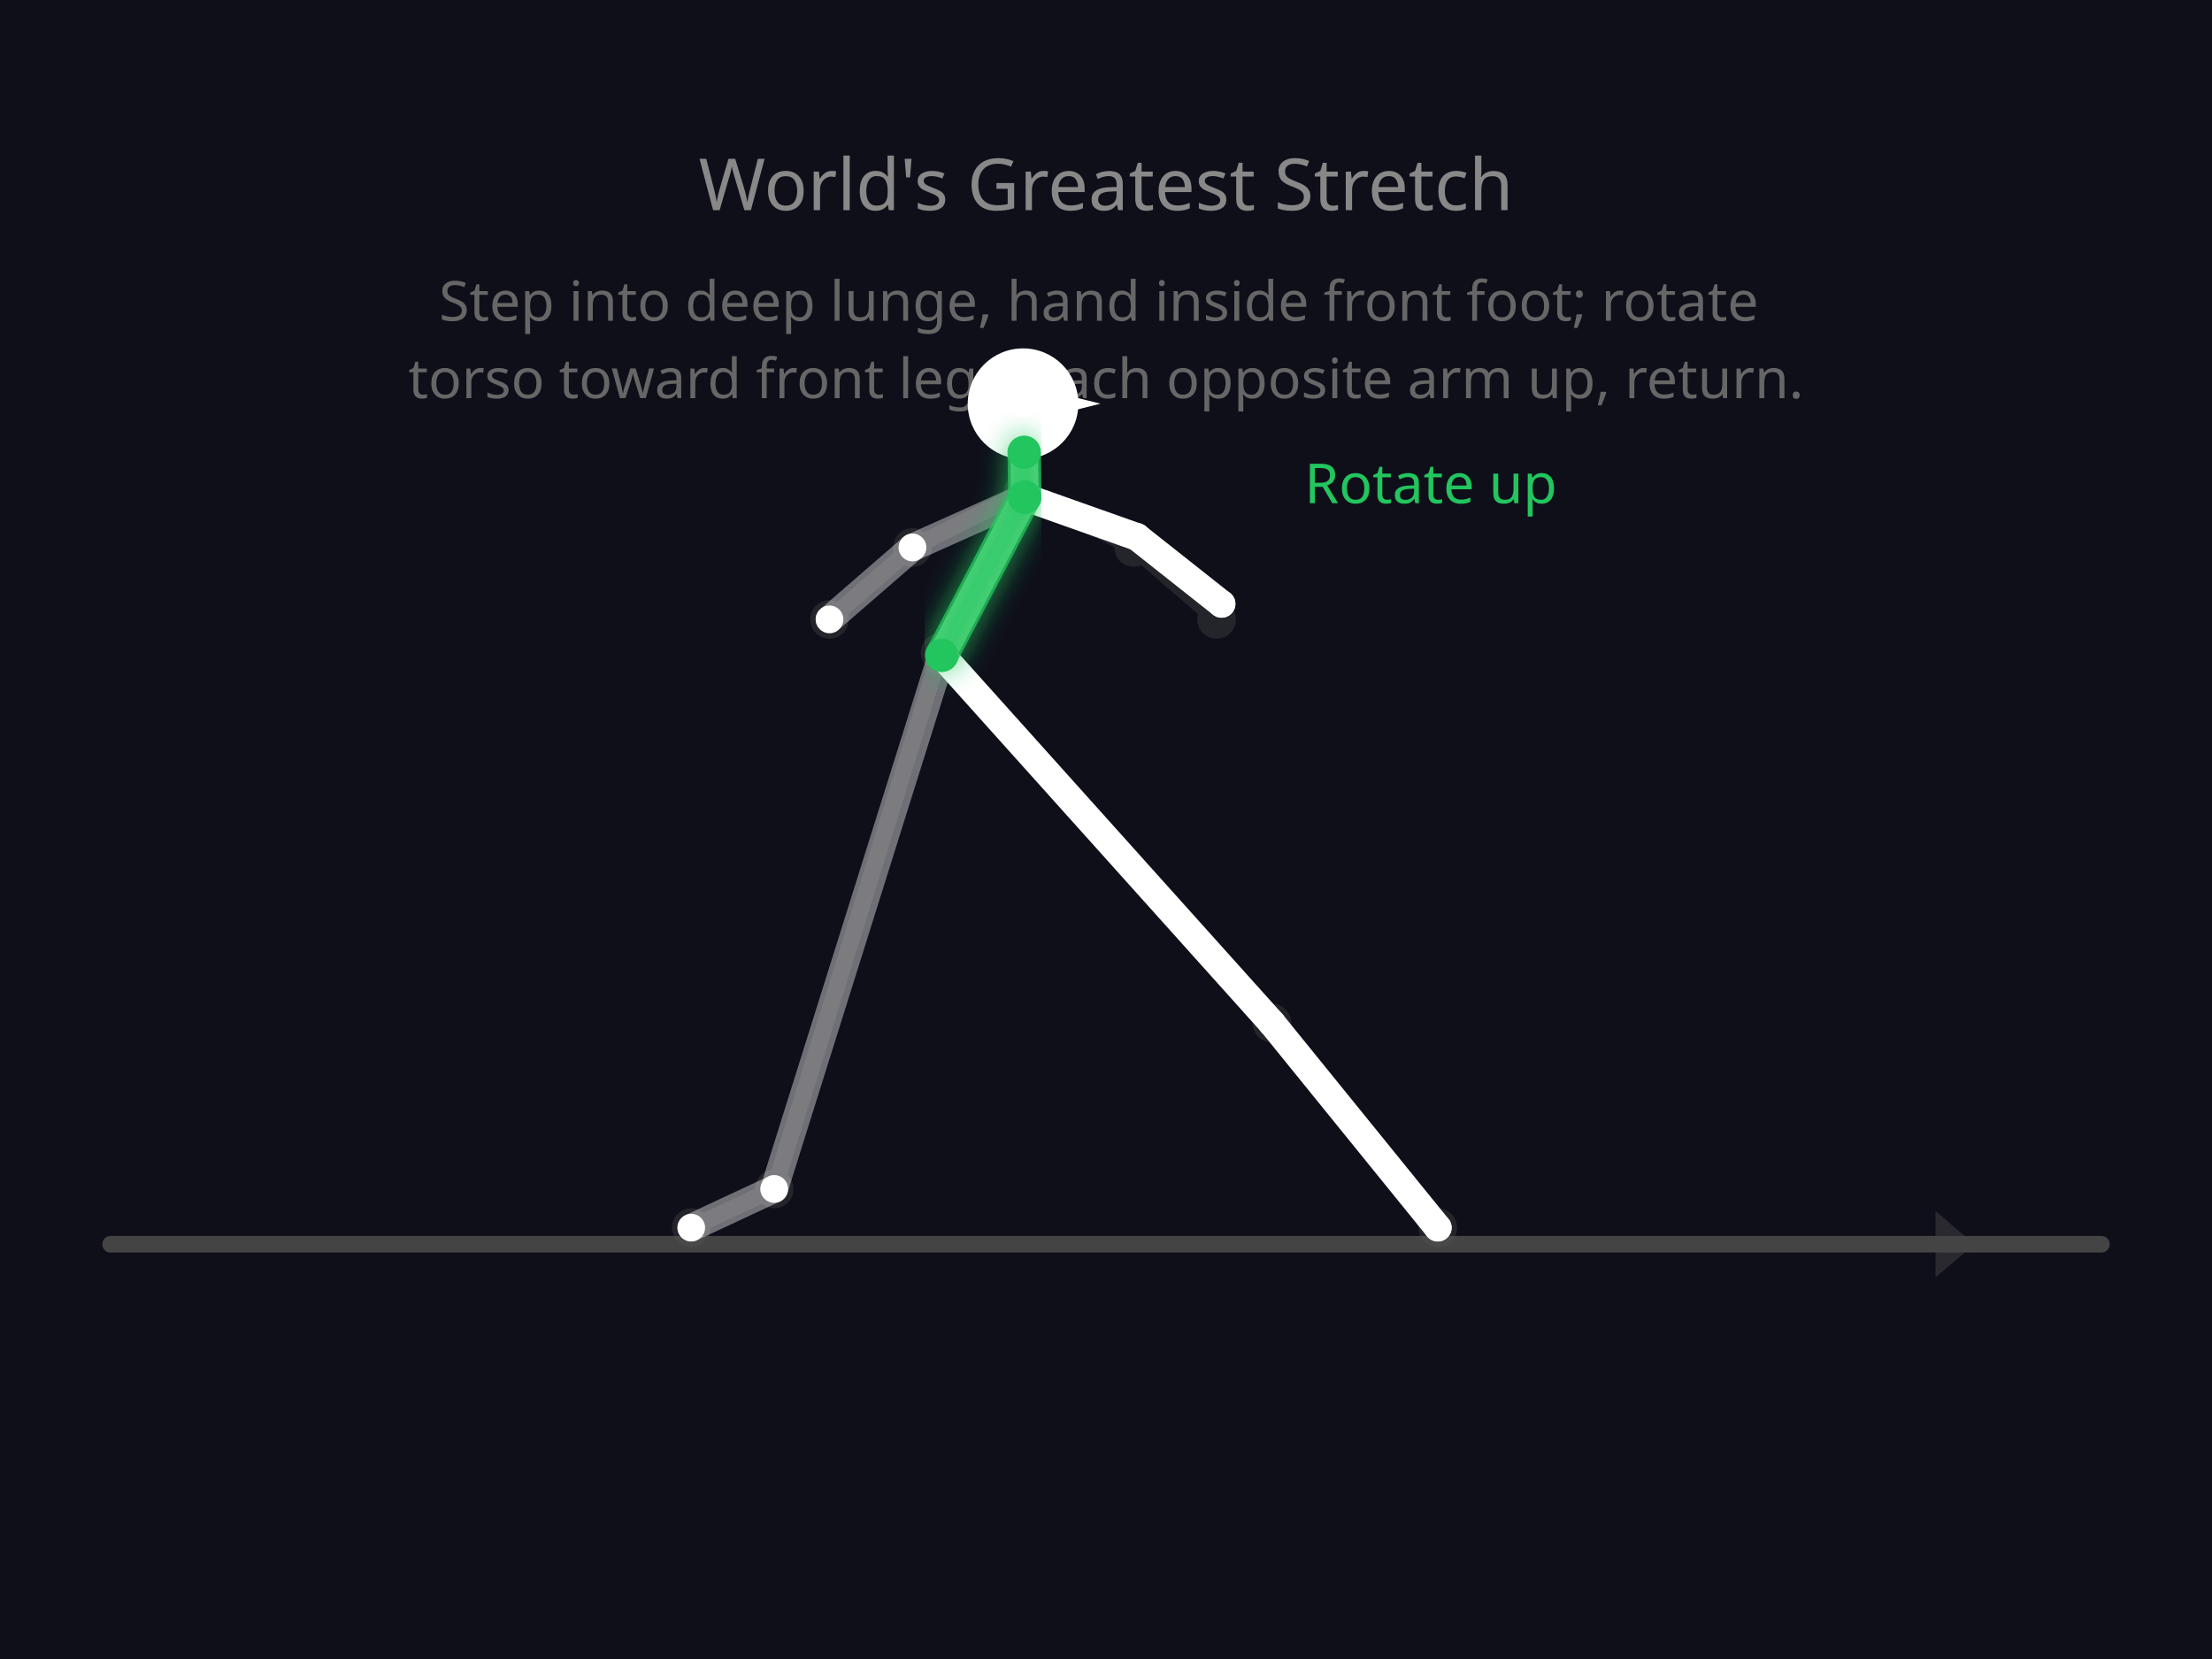
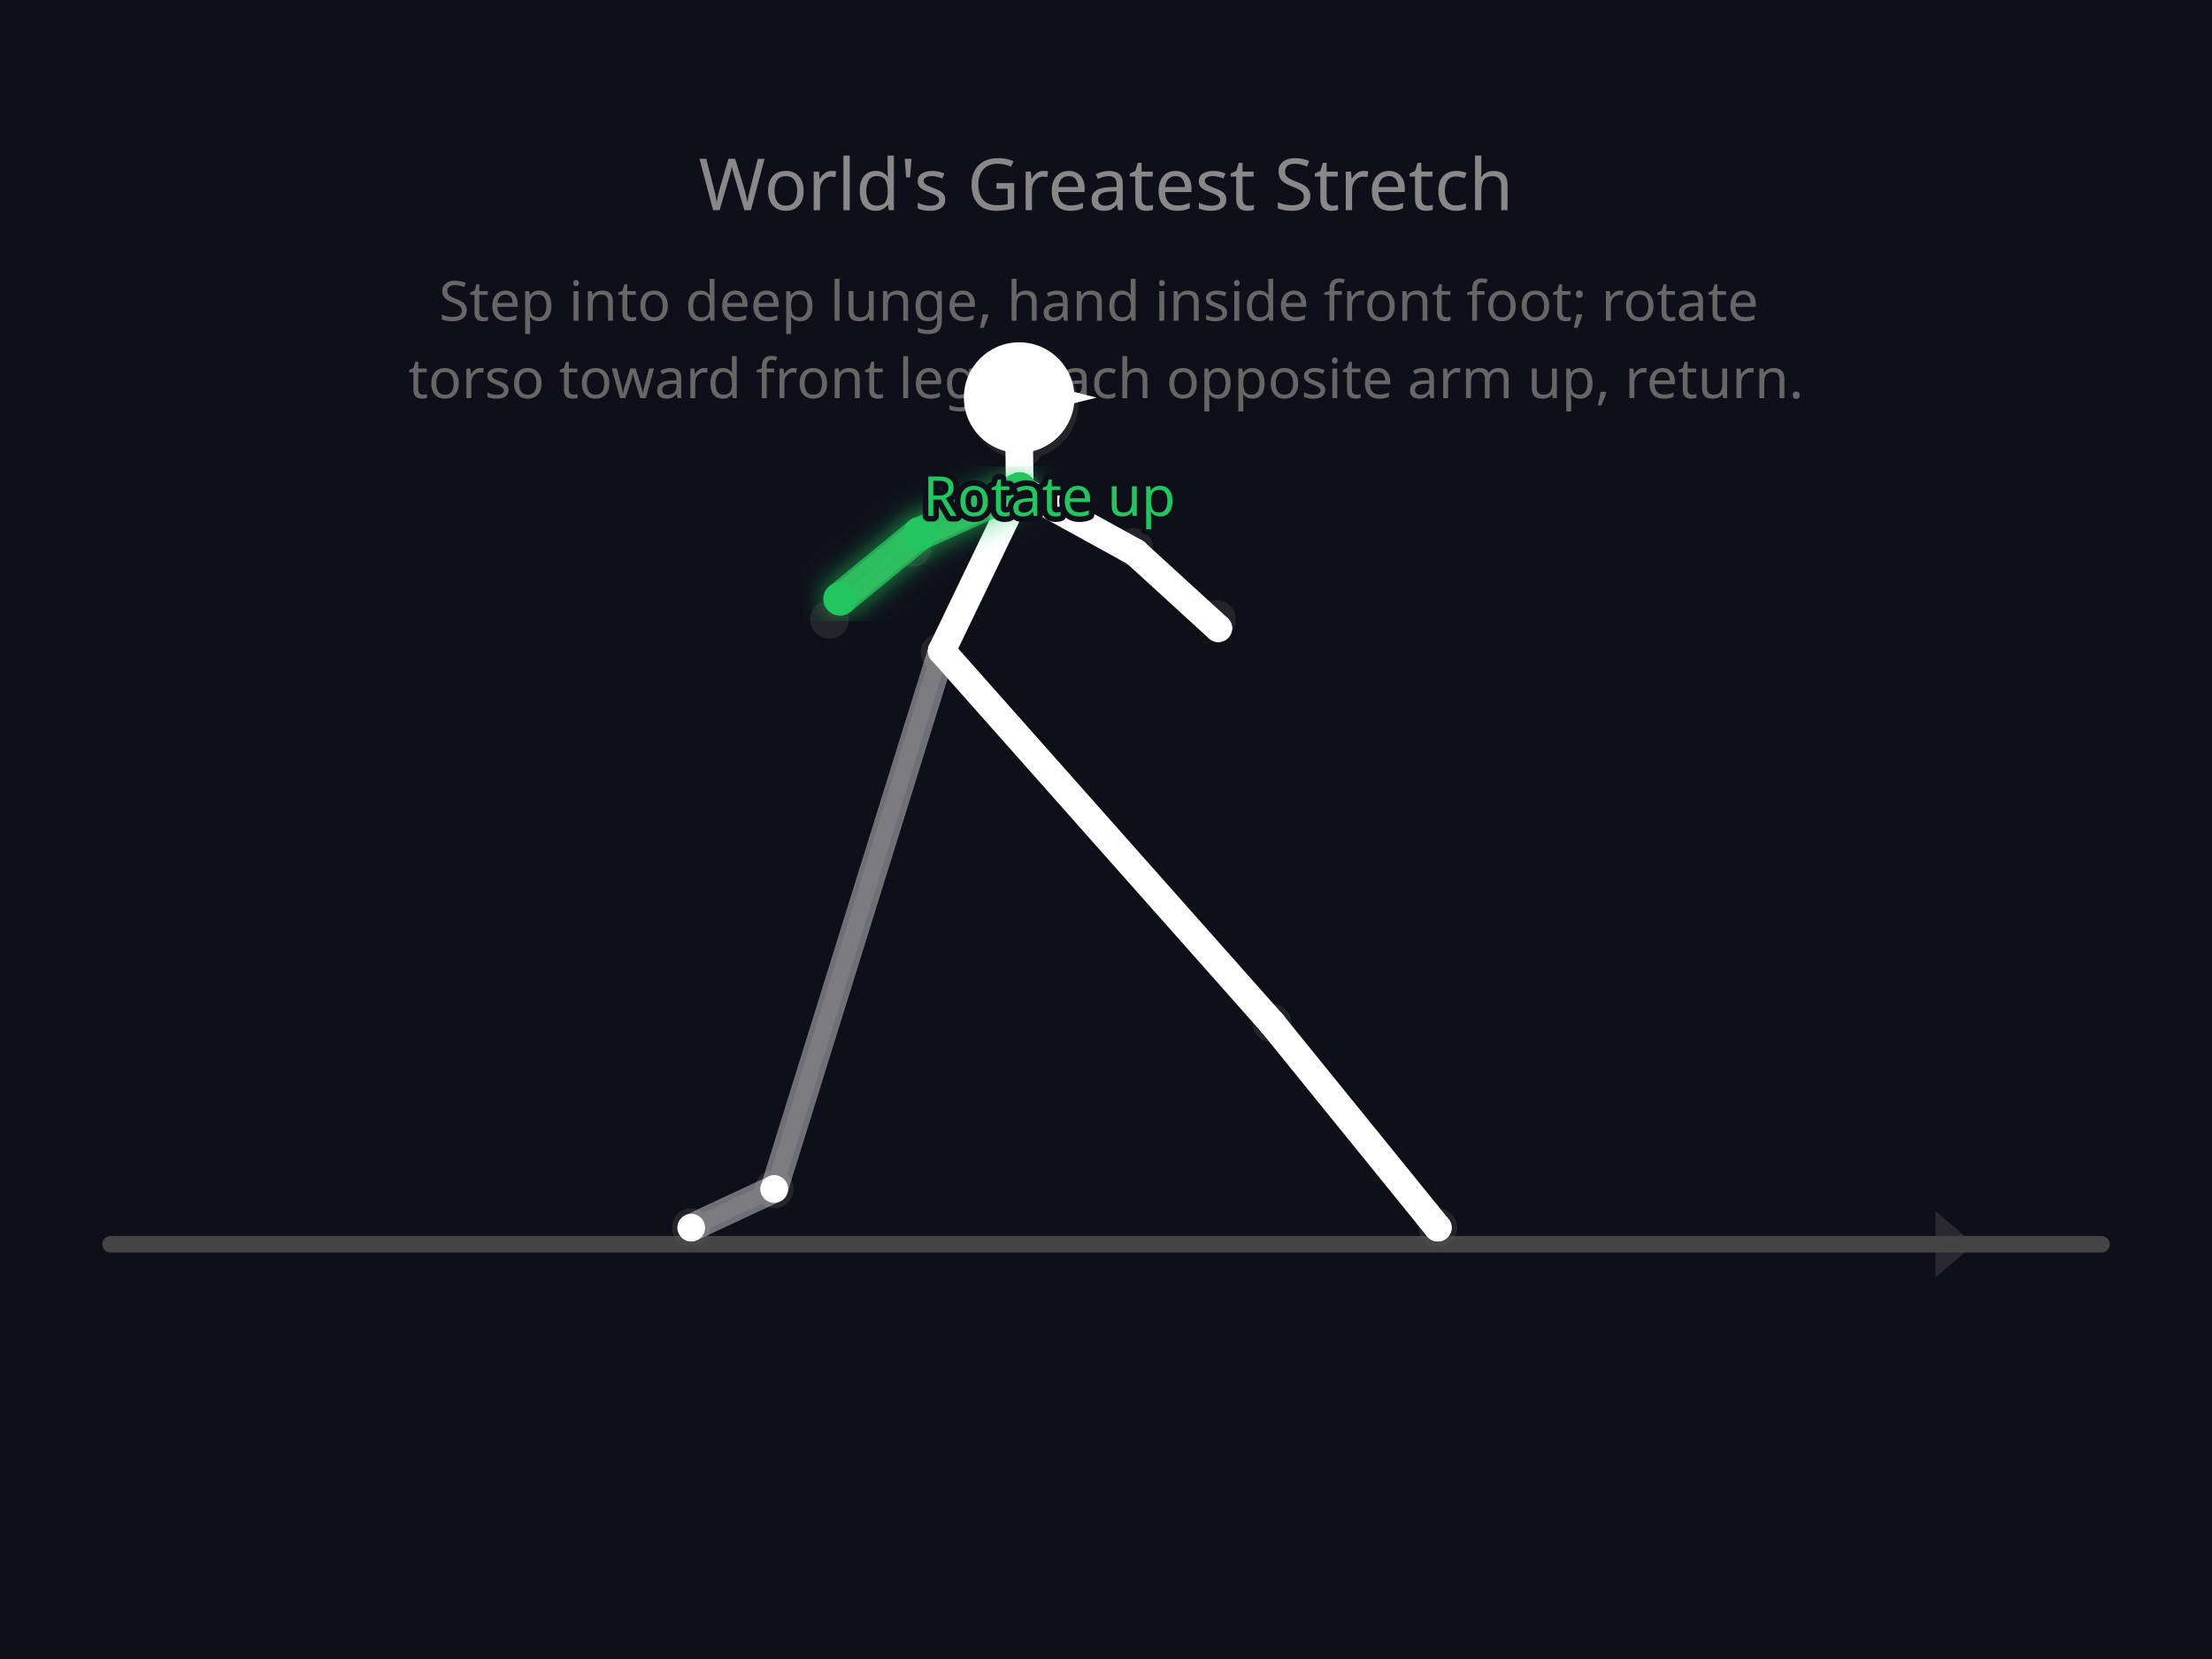
<svg xmlns="http://www.w3.org/2000/svg" viewBox="0 0 400 300">
  <defs>
    <filter id="glow" x="-20%" y="-20%" width="140%" height="140%">
      <feGaussianBlur stdDeviation="2.5" result="blur" />
      <feMerge>
        <feMergeNode in="blur" />
        <feMergeNode in="SourceGraphic" />
      </feMerge>
    </filter>
  </defs>
  <rect width="400" height="300" fill="#0f0f1a" />
  <line x1="20" y1="225" x2="380" y2="225" stroke="#444" stroke-width="3" stroke-linecap="round" />
  <polygon points="350,231 357,225 350,219" fill="#444" opacity="0.5" />
  <text x="200" y="38" fill="#888" font-size="13" font-family="sans-serif" text-anchor="middle">World's Greatest Stretch</text>
  <text x="200" y="58" fill="#666" font-size="10" font-family="sans-serif" text-anchor="middle">
    <tspan x="200" dy="0">Step into deep lunge, hand inside front foot; rotate</tspan>
    <tspan x="200" dy="14">torso toward front leg, reach opposite arm up, return.</tspan>
  </text>
  <g stroke="#555" stroke-width="3" fill="none" stroke-linecap="round" stroke-linejoin="round" opacity="0.3">
    <circle cx="185" cy="73" r="10" fill="#555" stroke="none" />
    <line x1="185" y1="73" x2="185" y2="81" />
    <line x1="185" y1="81" x2="185" y2="89" />
    <line x1="185" y1="89" x2="170" y2="118" />
    <line x1="185" y1="89" x2="165" y2="99" />
    <line x1="165" y1="99" x2="150" y2="112" />
    <line x1="185" y1="89" x2="205" y2="99" />
    <line x1="205" y1="99" x2="220" y2="112" />
    <line x1="170" y1="118" x2="140" y2="215" />
    <line x1="140" y1="215" x2="125" y2="222" />
    <line x1="170" y1="118" x2="230" y2="185" />
    <line x1="230" y1="185" x2="260" y2="222" />
    <circle cx="185" cy="73" r="2" fill="none" />
    <circle cx="185" cy="81" r="2" fill="none" />
    <circle cx="185" cy="89" r="2" fill="none" />
    <circle cx="170" cy="118" r="2" fill="none" />
    <circle cx="165" cy="99" r="2" fill="none" />
    <circle cx="150" cy="112" r="2" fill="none" />
    <circle cx="205" cy="99" r="2" fill="none" />
    <circle cx="220" cy="112" r="2" fill="none" />
    <circle cx="140" cy="215" r="2" fill="none" />
    <circle cx="125" cy="222" r="2" fill="none" />
    <circle cx="230" cy="185" r="2" fill="none" />
    <circle cx="260" cy="222" r="2" fill="none" />
  </g>
  <g stroke="#FFF" stroke-width="5" fill="none" stroke-linecap="round" stroke-linejoin="round">
-     <circle cx="185" cy="73" r="10" fill="#FFF" stroke="none" />
-     <polygon points="191,71 199,73 191,75" fill="#FFF" stroke="none" />
-     <line x1="185" y1="73" x2="185.2" y2="81.8" />
-     <line x1="185.2" y1="81.8" x2="185.3" y2="89.9" />
-     <line x1="185.3" y1="89.9" x2="170.3" y2="118.5" />
-     <line x1="185.3" y1="89.9" x2="165" y2="99" opacity="0.4" />
-     <line x1="165" y1="99" x2="150" y2="112" opacity="0.4" />
-     <line x1="185.3" y1="89.9" x2="205.6" y2="97.1" />
-     <line x1="205.6" y1="97.1" x2="220.9" y2="109.2" />
-     <line x1="170.3" y1="118.5" x2="140" y2="215" opacity="0.4" />
+     <circle cx="184.3" cy="71.9" r="10" fill="#FFF" stroke="none" />
+     <polygon points="190.3,69.9 198.3,71.9 190.3,73.9" fill="#FFF" stroke="none" />
+     <line x1="184.3" y1="71.9" x2="184.3" y2="80.1" />
+     <line x1="184.3" y1="80.1" x2="184.4" y2="88.4" />
+     <line x1="184.4" y1="88.4" x2="170.3" y2="117.7" />
+     <line x1="184.4" y1="88.4" x2="166.3" y2="96.5" opacity="0.4" />
+     <line x1="166.3" y1="96.5" x2="151.9" y2="108.3" opacity="0.4" />
+     <line x1="184.4" y1="88.4" x2="205.3" y2="99.9" />
+     <line x1="205.3" y1="99.9" x2="220.3" y2="113.6" />
+     <line x1="170.3" y1="117.7" x2="140" y2="215" opacity="0.4" />
    <line x1="140" y1="215" x2="125" y2="222" opacity="0.4" />
-     <line x1="170.3" y1="118.5" x2="230" y2="185" />
+     <line x1="170.3" y1="117.7" x2="230" y2="185" />
    <line x1="230" y1="185" x2="260" y2="222" />
    <g filter="url(#glow)">
-       <line x1="185.2" y1="81.8" x2="185.3" y2="89.9" stroke="#22C55E" stroke-width="6" opacity="0.75" />
-       <line x1="185.3" y1="89.9" x2="170.3" y2="118.5" stroke="#22C55E" stroke-width="6" opacity="0.75" />
+       <line x1="184.4" y1="88.4" x2="166.3" y2="96.5" stroke="#22C55E" stroke-width="6" opacity="0.75" />
+       <line x1="166.3" y1="96.5" x2="151.9" y2="108.3" stroke="#22C55E" stroke-width="6" opacity="0.75" />
    </g>
-     <circle cx="185" cy="73" r="2.5" fill="#FFF" stroke="none" />
-     <circle cx="185.2" cy="81.8" r="3" fill="#22C55E" stroke="none" />
-     <circle cx="185.3" cy="89.9" r="3" fill="#22C55E" stroke="none" />
-     <circle cx="170.3" cy="118.5" r="3" fill="#22C55E" stroke="none" />
-     <circle cx="165" cy="99" r="2.5" fill="#FFF" stroke="none" />
-     <circle cx="150" cy="112" r="2.5" fill="#FFF" stroke="none" />
-     <circle cx="205.6" cy="97.1" r="2.5" fill="#FFF" stroke="none" />
-     <circle cx="220.9" cy="109.2" r="2.5" fill="#FFF" stroke="none" />
+     <circle cx="184.3" cy="71.9" r="2.5" fill="#FFF" stroke="none" />
+     <circle cx="184.3" cy="80.1" r="2.5" fill="#FFF" stroke="none" />
+     <circle cx="184.4" cy="88.4" r="3" fill="#22C55E" stroke="none" />
+     <circle cx="170.3" cy="117.7" r="2.5" fill="#FFF" stroke="none" />
+     <circle cx="166.3" cy="96.5" r="3" fill="#22C55E" stroke="none" />
+     <circle cx="151.9" cy="108.3" r="3" fill="#22C55E" stroke="none" />
+     <circle cx="205.3" cy="99.9" r="2.5" fill="#FFF" stroke="none" />
+     <circle cx="220.3" cy="113.6" r="2.5" fill="#FFF" stroke="none" />
    <circle cx="140" cy="215" r="2.5" fill="#FFF" stroke="none" />
    <circle cx="125" cy="222" r="2.5" fill="#FFF" stroke="none" />
    <circle cx="230" cy="185" r="2.5" fill="#FFF" stroke="none" />
    <circle cx="260" cy="222" r="2.5" fill="#FFF" stroke="none" />
  </g>
-   <text x="235.9" y="91" fill="#22C55E" font-size="10" font-family="sans-serif" paint-order="stroke" stroke="#0f0f1a" stroke-width="2" stroke-linecap="round" stroke-linejoin="round">Rotate up</text>
+   <text x="166.9" y="93.3" fill="#22C55E" font-size="10" font-family="sans-serif" paint-order="stroke" stroke="#0f0f1a" stroke-width="2" stroke-linecap="round" stroke-linejoin="round">Rotate up</text>
</svg>
